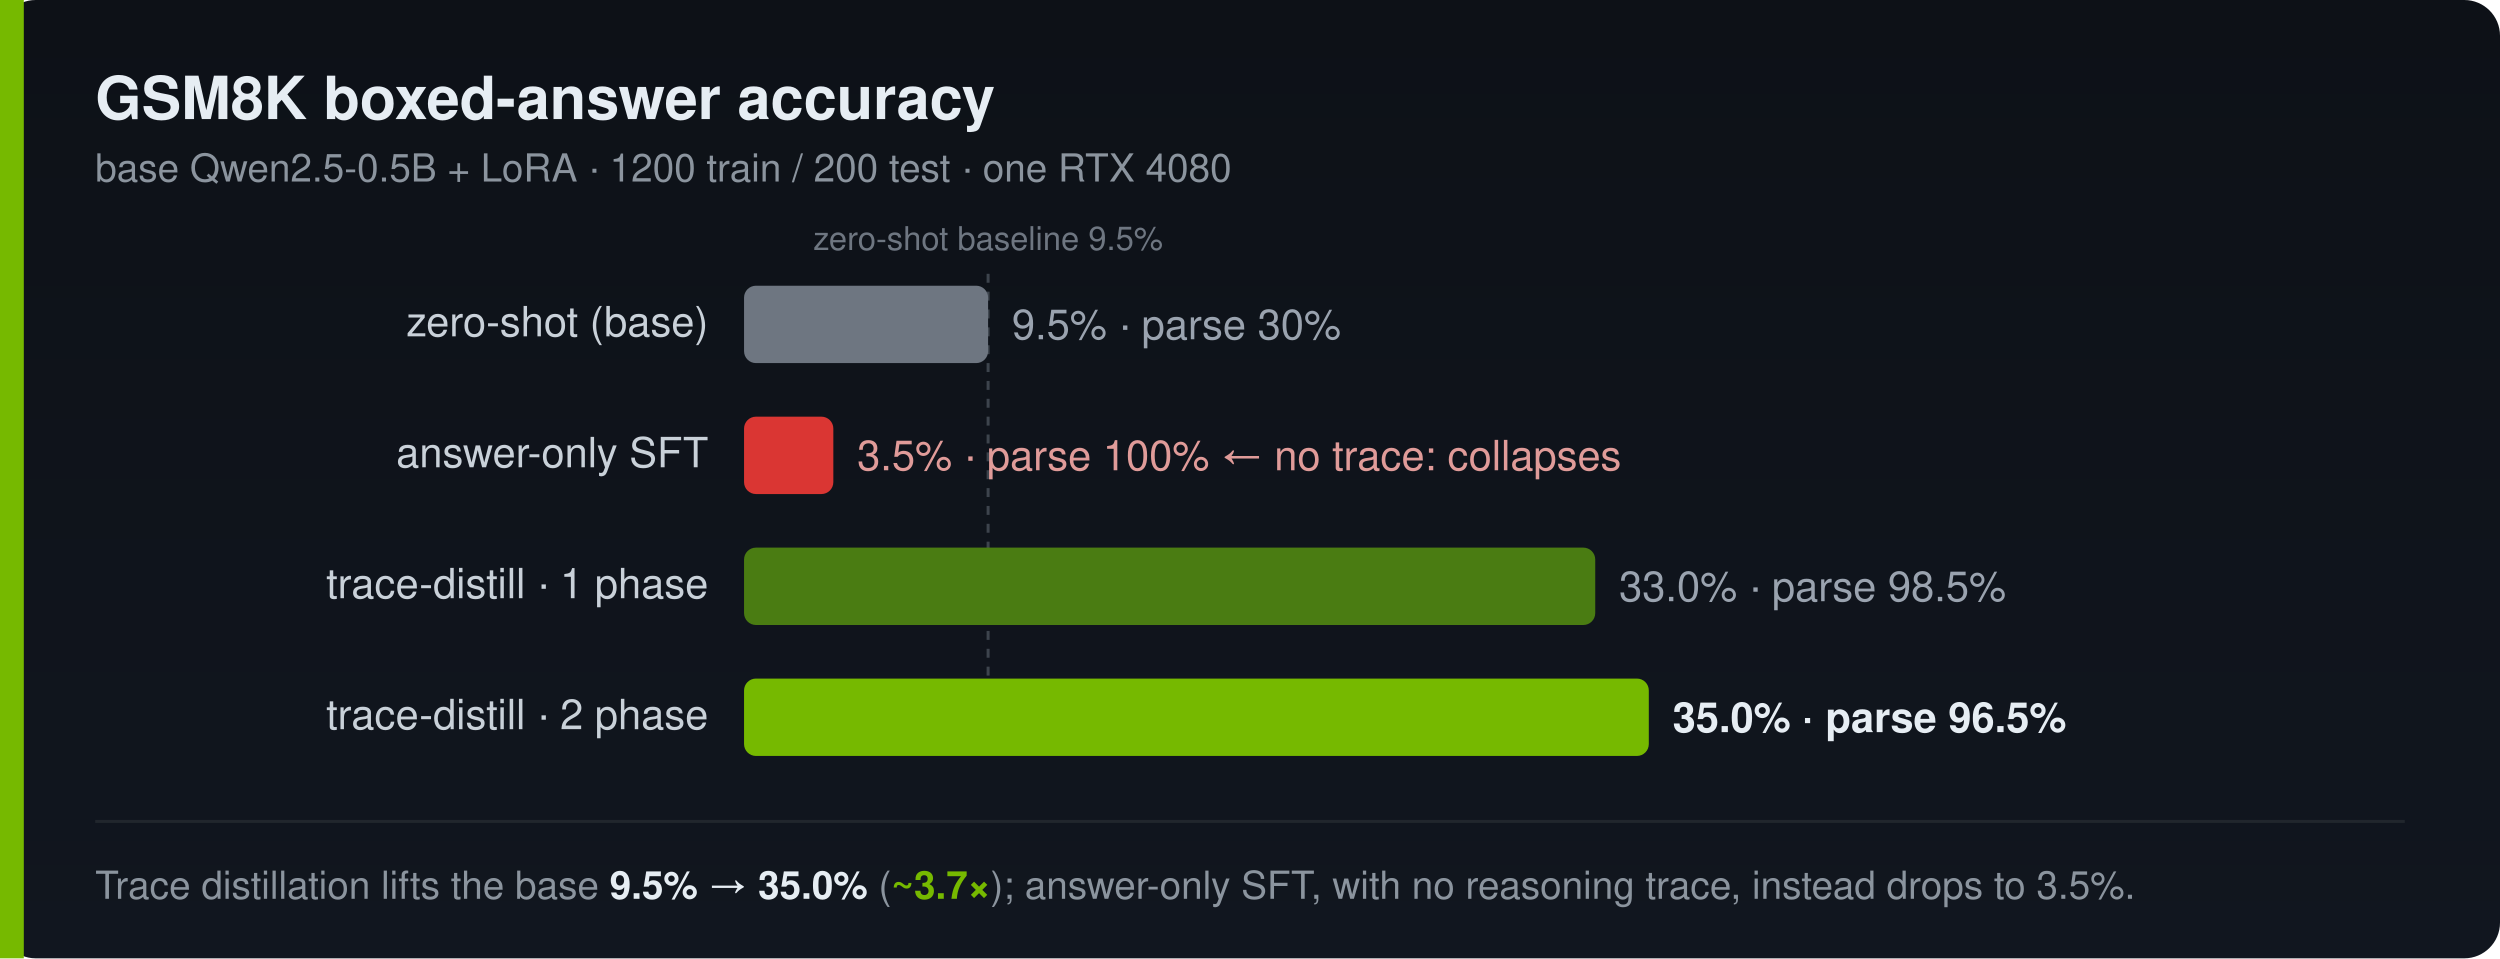
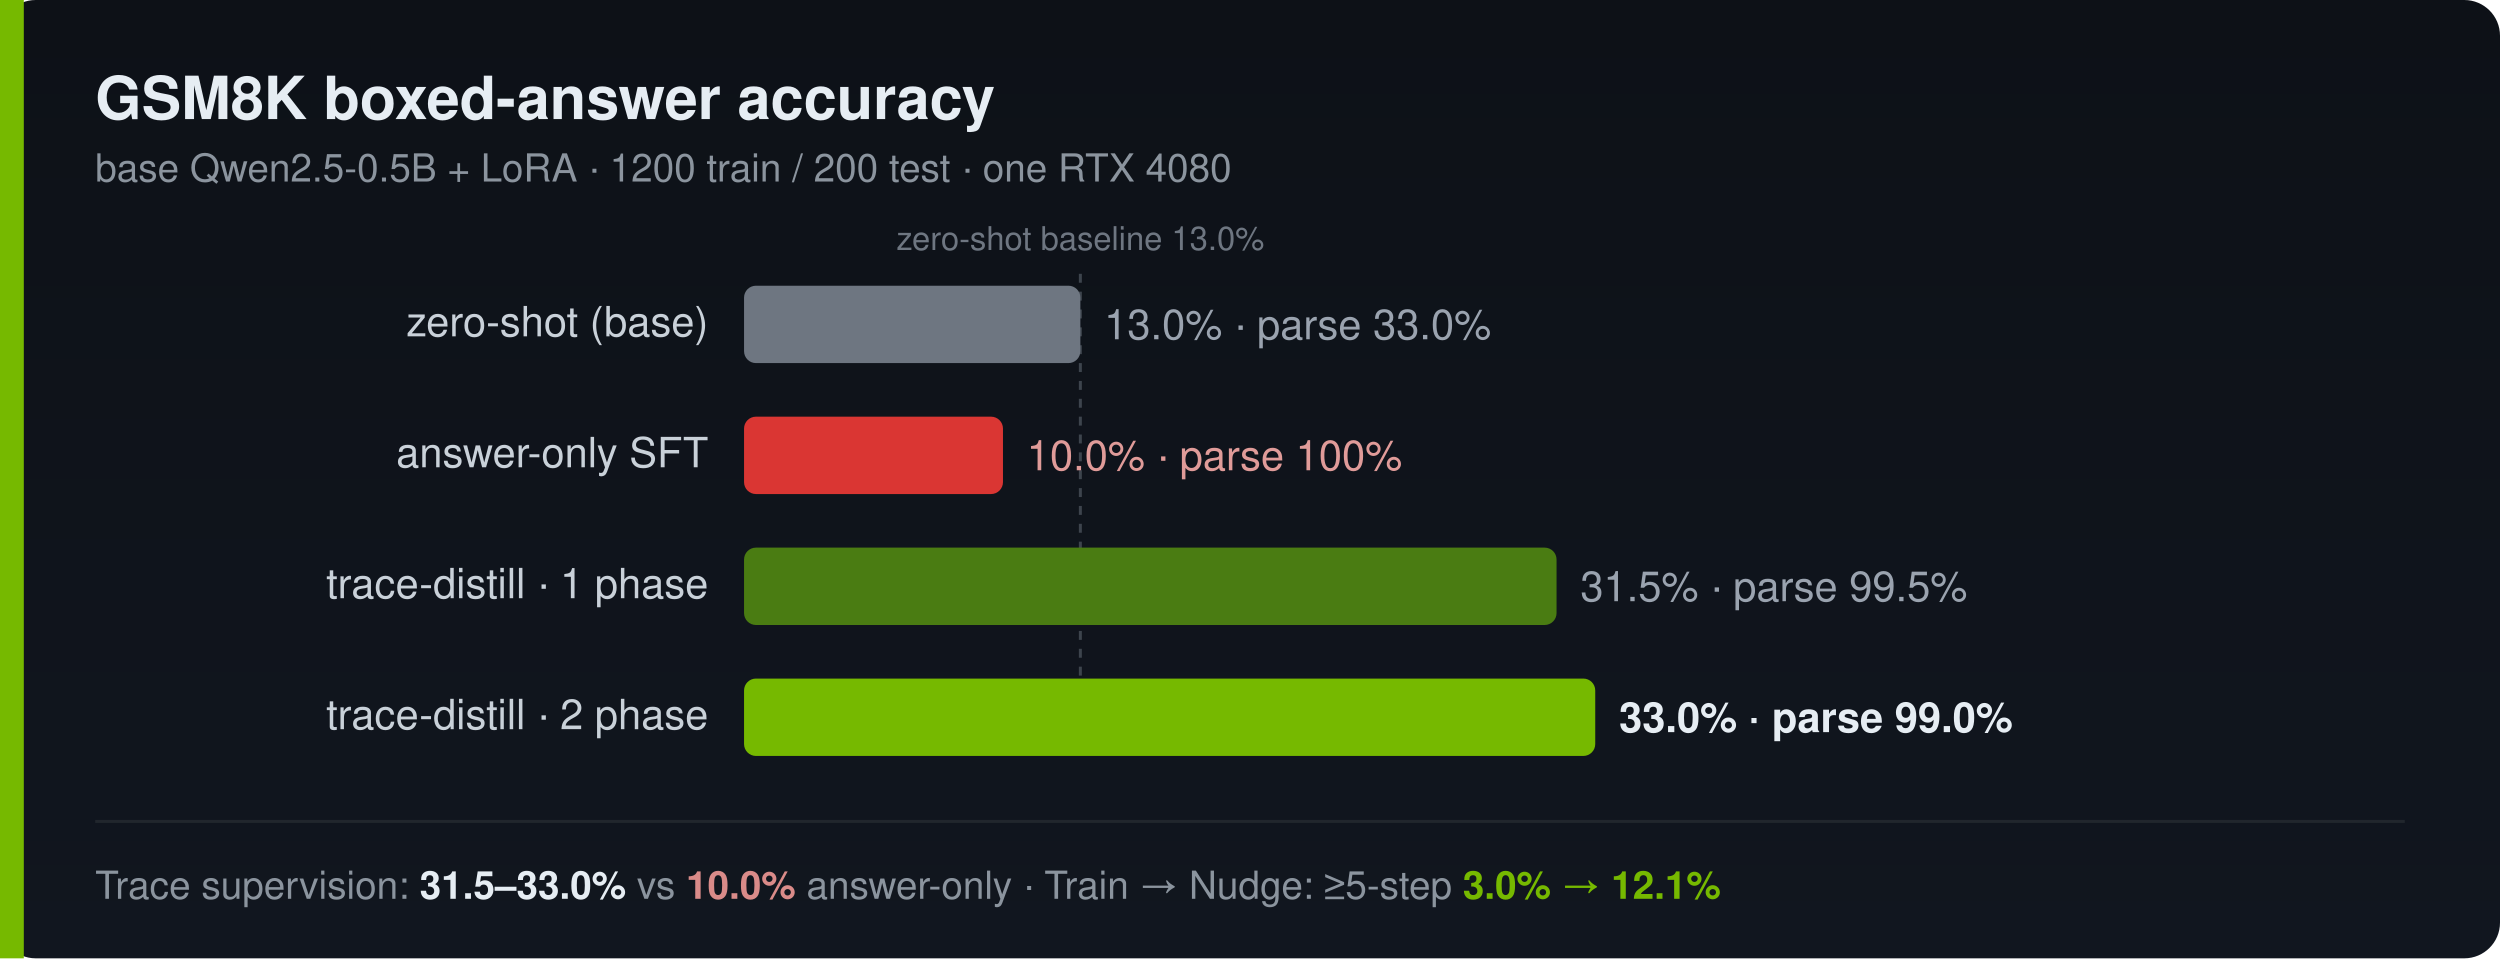
- <svg xmlns="http://www.w3.org/2000/svg" viewBox="0 0 840 322" role="img" aria-label="GSM8K boxed-answer accuracy on a base Qwen2.5-0.5B: zero-shot 9.5%, answer-only SFT 3.5% (collapse), trace-distill 1-phase 33.0%, trace-distill 2-phase 35.0%. Trace distillation lifts the base ~3.7x.">
+ <svg xmlns="http://www.w3.org/2000/svg" viewBox="0 0 840 322" role="img" aria-label="GSM8K boxed-answer accuracy on base Qwen2.5-0.5B: zero-shot 13.0%, answer-only SFT 10.0%, trace-distill one-phase 31.5%, trace-distill two-phase 33.0%.">
  <defs>
    <linearGradient id="rbg" x1="0" y1="0" x2="0" y2="1">
      <stop offset="0" stop-color="#0d1117" />
      <stop offset="1" stop-color="#11161f" />
    </linearGradient>
  </defs>
  <rect width="840" height="322" rx="12" fill="url(#rbg)" />
  <rect x="0" y="0" width="8" height="322" fill="#76B900" />
  <text x="32" y="40" font-family="'Segoe UI', Helvetica, Arial, sans-serif" font-size="20" font-weight="700" fill="#e6edf3">GSM8K boxed-answer accuracy</text>
  <text x="32" y="61" font-family="'Segoe UI', Helvetica, Arial, sans-serif" font-size="13" fill="#8b949e">base Qwen2.5-0.5B + LoRA · 1200 train / 200 test · one RTX 4080</text>
-   <line x1="332" y1="92" x2="332" y2="250" stroke="#3d444d" stroke-width="1" stroke-dasharray="3 3" />
-   <text x="332" y="84" font-family="'Segoe UI', Helvetica, Arial, sans-serif" font-size="11" fill="#6e7681" text-anchor="middle">zero-shot baseline 9.5%</text>
+   <line x1="363" y1="92" x2="363" y2="250" stroke="#3d444d" stroke-width="1" stroke-dasharray="3 3" />
+   <text x="363" y="84" font-family="'Segoe UI', Helvetica, Arial, sans-serif" font-size="11" fill="#6e7681" text-anchor="middle">zero-shot baseline 13.0%</text>
  <g font-family="'Segoe UI', Helvetica, Arial, sans-serif" font-size="14">
    <text x="238" y="113" fill="#c9d1d9" text-anchor="end">zero-shot (base)</text>
-     <rect x="250" y="96" width="82" height="26" rx="4" fill="#6e7681" />
-     <text x="340" y="114" fill="#9aa3af">9.5%  ·  parse 30%</text>
+     <rect x="250" y="96" width="113" height="26" rx="4" fill="#6e7681" />
+     <text x="371" y="114" fill="#9aa3af">13.0%  ·  parse 33.0%</text>
    <text x="238" y="157" fill="#c9d1d9" text-anchor="end">answer-only SFT</text>
-     <rect x="250" y="140" width="30" height="26" rx="4" fill="#da3633" />
-     <text x="288" y="158" fill="#e09b99">3.5%  ·  parse 100%  ←  no trace: collapses</text>
+     <rect x="250" y="140" width="87" height="26" rx="4" fill="#da3633" />
+     <text x="345" y="158" fill="#e09b99">10.0%  ·  parse 100%</text>
    <text x="238" y="201" fill="#c9d1d9" text-anchor="end">trace-distill · 1 phase</text>
-     <rect x="250" y="184" width="286" height="26" rx="4" fill="#4a7c12" />
-     <text x="544" y="202" fill="#9aa3af">33.0%  ·  parse 98.5%</text>
+     <rect x="250" y="184" width="273" height="26" rx="4" fill="#4a7c12" />
+     <text x="531" y="202" fill="#9aa3af">31.5%  ·  parse 99.5%</text>
    <text x="238" y="245" fill="#c9d1d9" text-anchor="end">trace-distill · 2 phase</text>
-     <rect x="250" y="228" width="304" height="26" rx="4" fill="#76B900" />
-     <text x="562" y="246" fill="#e6edf3" font-weight="600">35.0%  ·  parse 96.5%</text>
+     <rect x="250" y="228" width="286" height="26" rx="4" fill="#76B900" />
+     <text x="544" y="246" fill="#e6edf3" font-weight="600">33.0%  ·  parse 99.0%</text>
  </g>
  <line x1="32" y1="276" x2="808" y2="276" stroke="#21262d" stroke-width="1" />
-   <text x="32" y="302" font-family="'Segoe UI', Helvetica, Arial, sans-serif" font-size="13" fill="#8b949e">Trace distillation lifts the base <tspan fill="#e6edf3" font-weight="600">9.5% → 35.0%</tspan> (<tspan fill="#76B900" font-weight="700">~3.7×</tspan>); answer-only SFT, with no reasoning trace, instead drops to 3.5%.</text>
+   <text x="32" y="302" font-family="'Segoe UI', Helvetica, Arial, sans-serif" font-size="13" fill="#8b949e">Trace supervision: <tspan fill="#e6edf3" font-weight="600">31.5–33.0%</tspan> vs <tspan fill="#da8b89" font-weight="600">10.0%</tspan> answer-only · Train → Nudge: ≥5-step <tspan fill="#76B900" font-weight="700">3.0% → 12.1%</tspan>
+   </text>
</svg>
